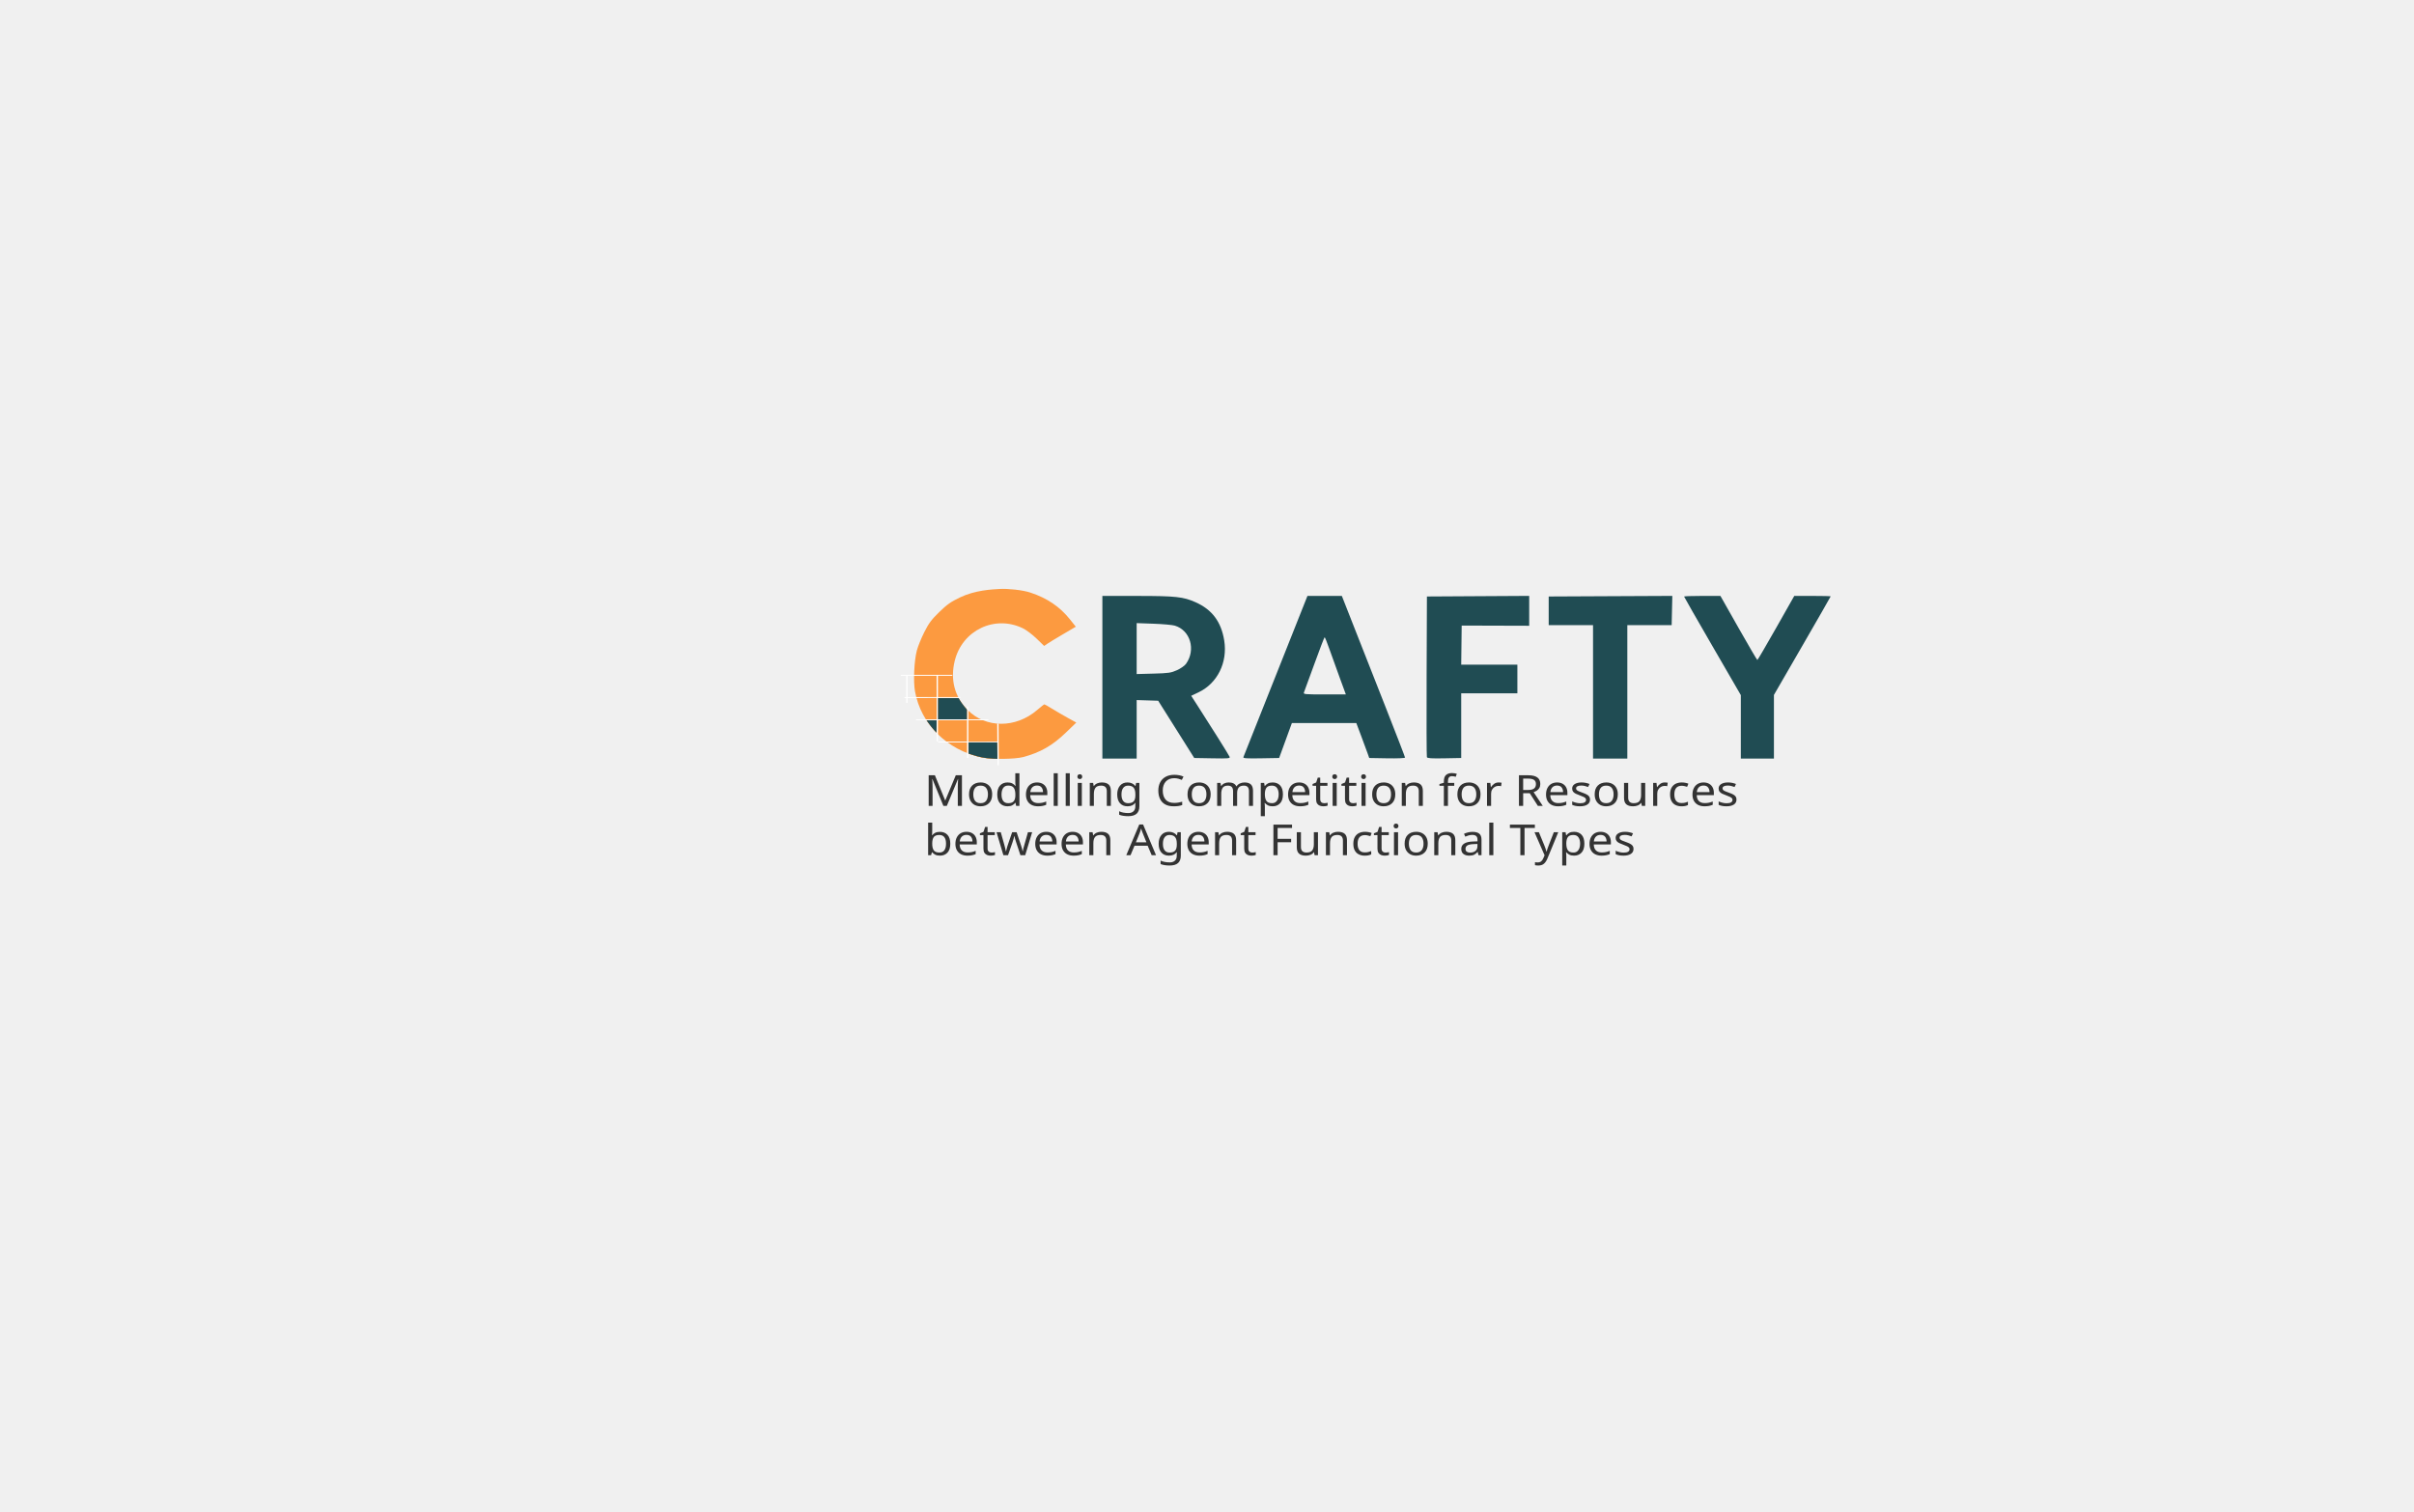
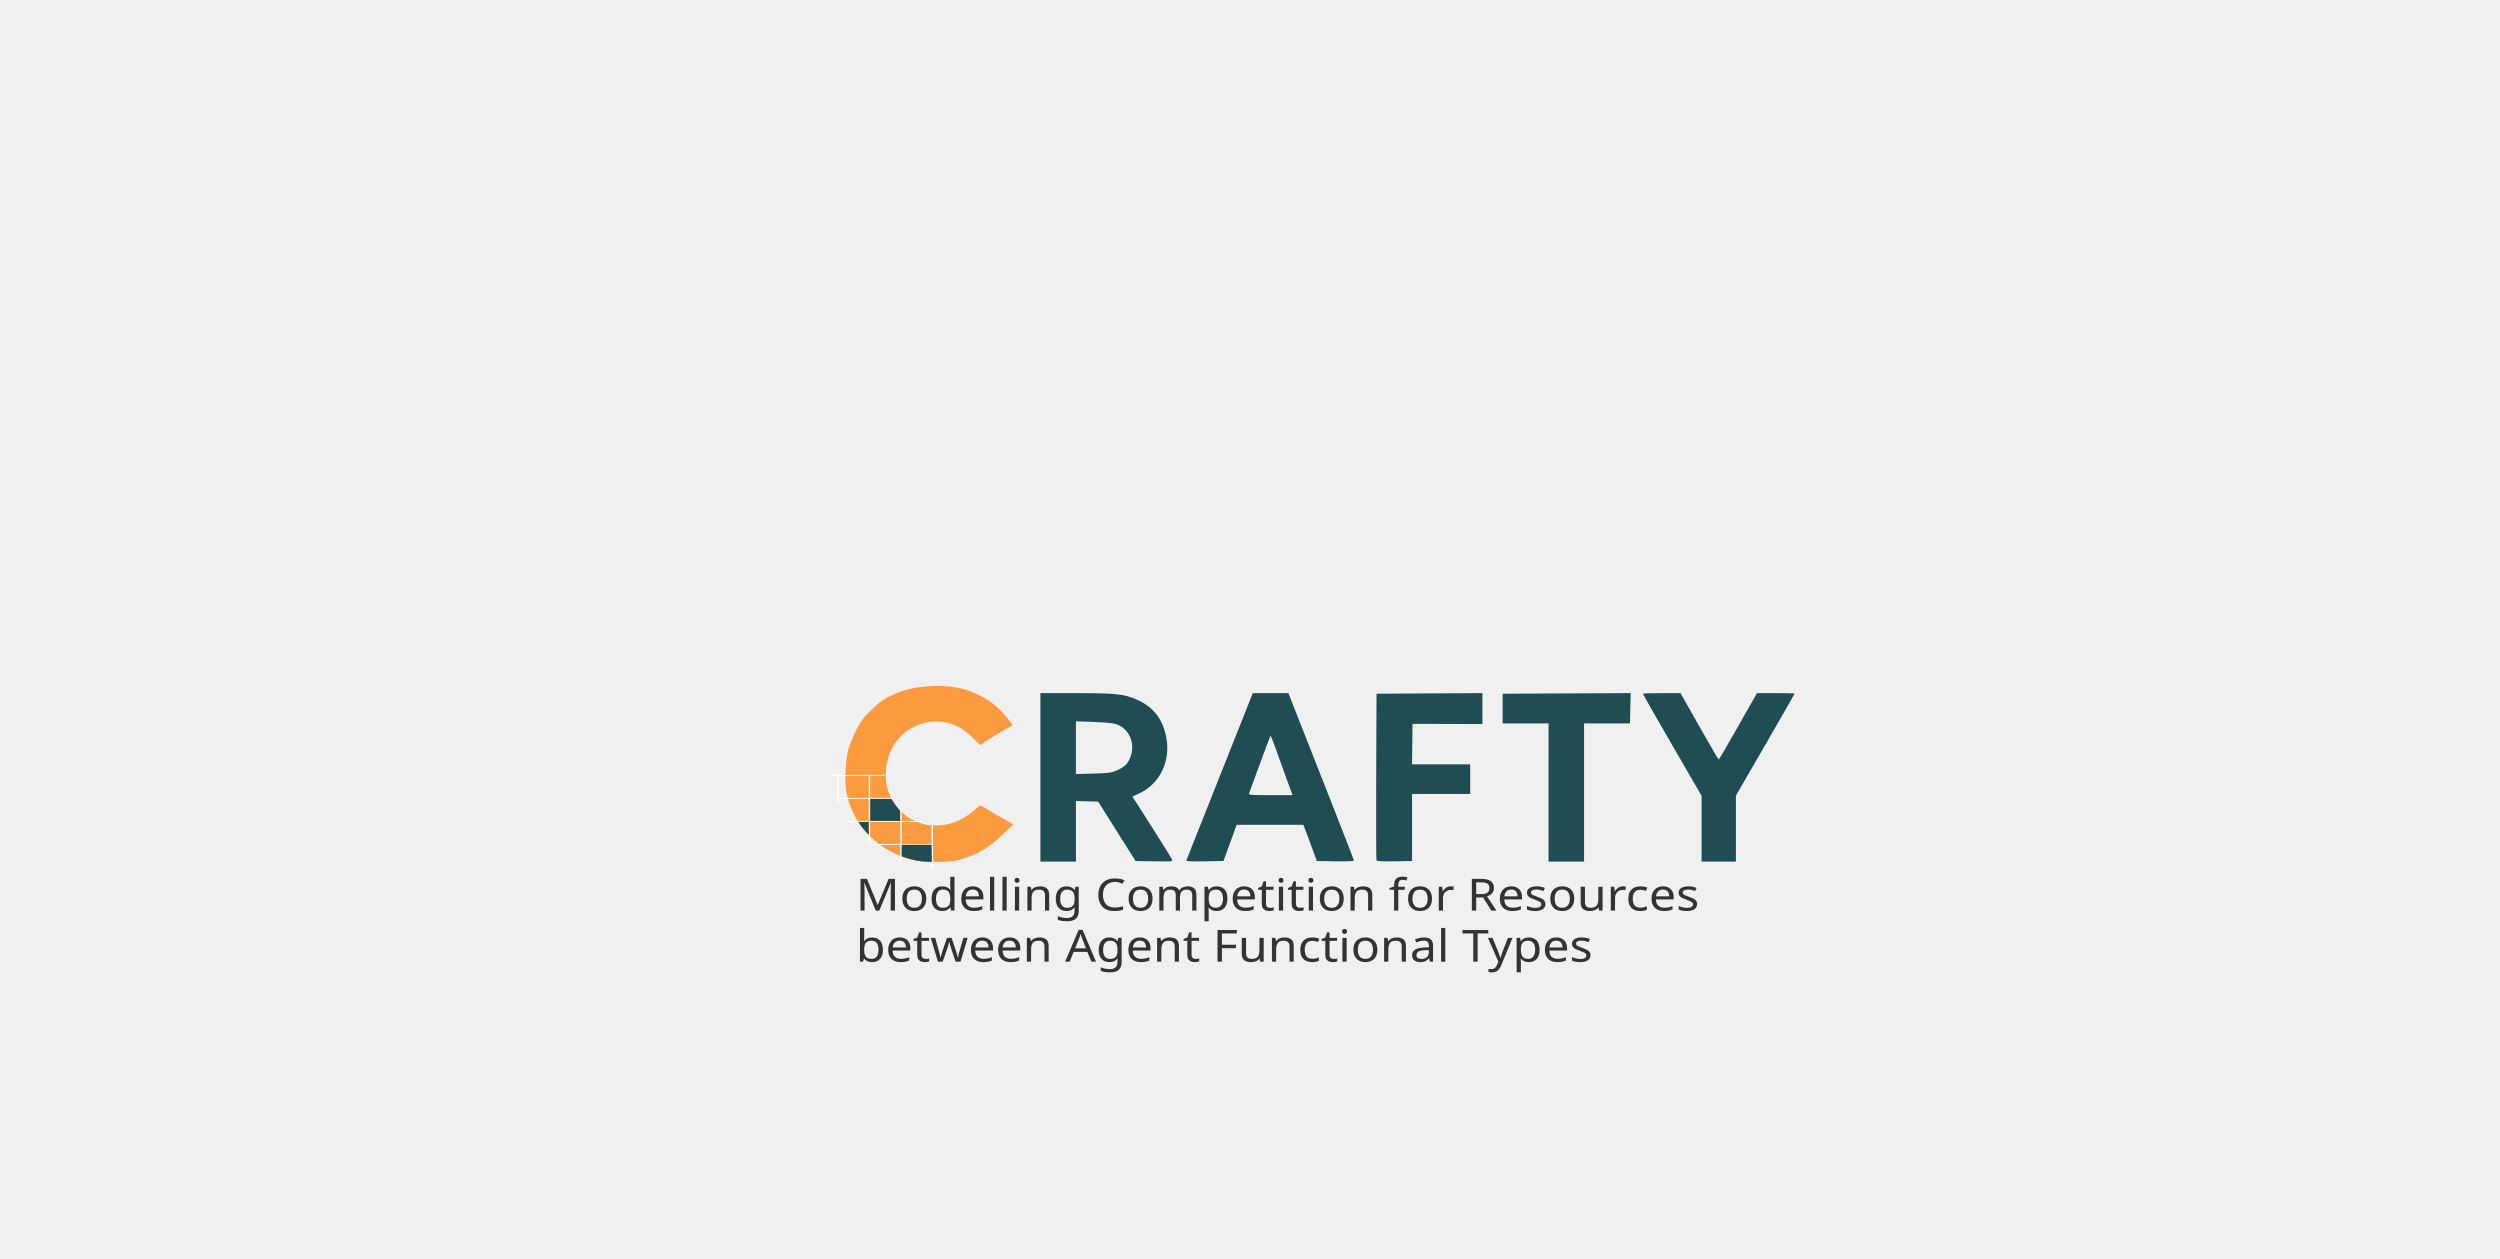
- <svg xmlns="http://www.w3.org/2000/svg" id="svg22" version="1.1" height="5093.072" width="8132.496">
+ <svg xmlns="http://www.w3.org/2000/svg" id="svg22" version="1.1" height="4093.072" width="8132.496">
  <style id="style2">
    .title { font: bold 80px 'Montserrat', sans-serif; fill: #265D69; }
    .highlight { fill: #4FBDBA; }
    .grid-circle { fill: none; stroke: #4FBDBA; stroke-width: 2; }
    .subtitle { font: 28px 'Montserrat', sans-serif; fill: #333333; }
  </style>
  <defs id="defs10">
    <rect x="371.997" y="413.369" width="3.647" height="7.93" id="rect2032" />
    <rect x="1032.376" y="-152.735" width="16.971" height="53.74" id="rect1554" />
    <pattern id="grid" patternUnits="userSpaceOnUse" width="10" height="10">
      <path d="M 10 0 L 0 0 0 10" fill="none" stroke="#ffffff" stroke-width="0.5" id="path4" />
    </pattern>
    <clipPath id="clip-c">
      <text x="50" y="120" font-size="80px" font-family="Montserrat" font-weight="bold" id="text7">C</text>
    </clipPath>
  </defs>
  <g id="g1576" transform="matrix(6.204347,0,0,5.706544,-2318.914,-1821.881)" style="stroke-width:0.168">
    <g id="g873" />
    <text xml:space="preserve" id="text1552" style="font-style:normal;font-variant:normal;font-weight:normal;font-stretch:normal;font-size:25.333px;line-height:115%;font-family:sans-serif;-inkscape-font-specification:sans-serif;text-align:start;white-space:pre;shape-inside:url(#rect1554);opacity:1;fill:#250000;fill-opacity:1;stroke:none;stroke-width:0.126;stroke-miterlimit:4;stroke-dasharray:none;stroke-opacity:1;" transform="translate(178.0257,133.4865)" />
    <text xml:space="preserve" id="text2030" style="font-style:normal;font-variant:normal;font-weight:normal;font-stretch:normal;font-size:5.378px;line-height:115%;font-family:sans-serif;-inkscape-font-specification:sans-serif;text-align:start;white-space:pre;shape-inside:url(#rect2032);opacity:1;fill:#5b9498;fill-opacity:1;stroke:none;stroke-width:0.63;stroke-miterlimit:4;stroke-dasharray:none;stroke-opacity:1;" transform="translate(178.0257,133.4865)" />
-     <g id="g907" transform="translate(489.1507,347.6725)">
+     <g id="g907" transform="translate(436.071,390.955)">
      <path style="fill:#204c53;fill-opacity:1;stroke:none;stroke-width:0.168;stroke-opacity:1" d="m 483.182,371.436 v -48.016 l 19.099,0.012 c 20.711,0.013 24.817,0.496 31.467,3.703 9.005,4.343 13.965,11.546 15.602,22.658 1.902,12.914 -3.707,25.228 -13.9,30.514 l -4.041,2.096 3.263,5.484 c 7.032,11.821 17.234,29.512 17.605,30.529 0.348,0.955 -0.683,1.052 -9.409,0.885 l -9.799,-0.187 -9.793,-16.907 -9.793,-16.907 -5.841,-0.194 -5.841,-0.194 v 17.27 17.27 h -9.309 -9.309 z m 40.503,-4.162 c 1.974,-0.963 4.169,-2.627 4.877,-3.698 5.513,-8.33 2.407,-19.884 -6.079,-22.612 -1.313,-0.422 -6.504,-0.929 -11.536,-1.126 l -9.148,-0.358 v 15.038 15.038 l 9.148,-0.266 c 8.186,-0.238 9.526,-0.45 12.737,-2.017 z m 36.062,51.35 c 0.176,-0.475 8.075,-22.09 17.555,-48.034 l 17.236,-47.17 h 9.335 9.335 l 6.663,18.429 c 3.664,10.136 11.387,31.47 17.161,47.41 5.774,15.94 10.499,29.262 10.499,29.605 0,0.361 -4.093,0.545 -9.726,0.437 l -9.726,-0.187 -0.872,-2.705 c -0.479,-1.488 -2.056,-6.129 -3.504,-10.313 l -2.632,-7.608 h -17.495 -17.495 l -3.46,10.313 -3.46,10.313 -9.866,0.187 c -7.796,0.148 -9.799,0.006 -9.546,-0.676 z m 52.388,-46.681 c -1.79,-5.3 -4.308,-12.901 -5.597,-16.89 -1.288,-3.989 -2.487,-7.255 -2.663,-7.258 -0.177,-0.003 -2.676,7.065 -5.553,15.706 -2.878,8.641 -5.436,16.244 -5.686,16.895 -0.422,1.101 0.354,1.183 11.15,1.183 h 11.604 z m 47.253,46.682 c -0.172,-0.475 -0.238,-22.015 -0.147,-47.865 l 0.166,-47.001 27.766,-0.176 27.766,-0.176 v 8.818 8.818 l -18.328,-0.059 -18.328,-0.059 -0.129,11.537 -0.129,11.537 15.247,-5e-5 15.247,-5e-5 v 8.453 8.453 l -15.247,-2.2e-4 -15.247,-2.2e-4 v 19.105 19.105 l -9.162,0.188 c -6.975,0.143 -9.236,-0.018 -9.475,-0.676 z m 90.218,-38.566 4e-4,-39.393 h -12.038 -12.038 v -8.453 -8.453 l 33.563,-0.175 33.563,-0.175 -0.18,8.629 -0.18,8.629 h -12.038 -12.038 l 4e-4,39.393 4e-4,39.393 h -9.309 -9.309 z m 80.248,20.656 v -18.737 l -15.408,-28.913 c -8.474,-15.902 -15.408,-29.077 -15.408,-29.279 0,-0.201 4.441,-0.366 9.869,-0.366 h 9.869 l 9.861,18.936 c 5.424,10.415 10.011,18.923 10.193,18.907 0.182,-0.016 4.767,-8.537 10.188,-18.936 l 9.857,-18.907 h 9.884 c 5.436,0 9.884,0.117 9.884,0.261 0,0.143 -6.933,13.296 -15.408,29.228 l -15.408,28.967 v 18.788 18.788 h -8.988 -8.988 z" id="path968" />
      <path style="fill:#fc9a40;fill-opacity:1;stroke:none;stroke-width:0.168;stroke-opacity:1" d="m 417.742,418.831 c -18.979,-4.46 -33.097,-19.671 -36.313,-39.126 -0.959,-5.802 -0.445,-18.026 1.012,-24.047 0.585,-2.418 2.398,-7.287 4.029,-10.82 2.429,-5.264 3.901,-7.414 8.145,-11.898 4.218,-4.457 6.309,-6.061 11.265,-8.638 8.29,-4.312 17.265,-4.709 21.631,-4.99 4.263,-0.274 12.261,0.6 16.553,2.13 9.063,3.231 16.026,8.36 21.536,15.862 l 3.159,4.302 -6.891,4.399 c -3.79,2.419 -7.658,4.973 -8.596,5.674 l -1.705,1.276 -4.091,-4.309 c -2.25,-2.37 -5.562,-5.095 -7.36,-6.054 -15.277,-8.155 -33.048,1.044 -37.113,19.212 -2.477,11.068 -0.09,21.041 6.898,28.825 9.89,11.016 26.258,11.059 37.931,0.1 1.924,-1.806 3.663,-3.285 3.864,-3.285 0.201,0 2.033,1.126 4.07,2.502 2.037,1.376 5.853,3.795 8.479,5.375 l 4.775,2.873 -5.738,6.012 c -7.198,7.542 -13.785,11.639 -23.072,14.348 -4.465,1.303 -17.426,1.463 -22.469,0.278 z" id="path968-4" />
      <g id="g1482" transform="matrix(1.322904,0,0,1.149334,-736.8729,-188.5649)" style="stroke:#ffffff;stroke-width:0.511;stroke-miterlimit:4;stroke-dasharray:none;stroke-opacity:1">
        <g id="g1464" style="stroke:#ffffff;stroke-width:0.511;stroke-miterlimit:4;stroke-dasharray:none;stroke-opacity:1">
          <g id="layer1" transform="matrix(0.1239764,0,0,0.1060984,897.055,-48.13604)" style="stroke:#ffffff;stroke-width:4.456;stroke-miterlimit:4;stroke-dasharray:none;stroke-opacity:1">
            <path style="fill:#050004;fill-opacity:1;fill-rule:evenodd;stroke:#ffffff;stroke-width:4.456;stroke-linecap:butt;stroke-linejoin:miter;stroke-miterlimit:4;stroke-dasharray:none;stroke-opacity:1" d="m -463.927,5036.672 h 170.452" id="h0" />
            <path style="fill:#050004;fill-opacity:1;fill-rule:evenodd;stroke:#ffffff;stroke-width:4.456;stroke-linecap:butt;stroke-linejoin:miter;stroke-miterlimit:4;stroke-dasharray:none;stroke-opacity:1" d="m -451.828,5144.295 184.942,-0.294" id="h1" />
            <path id="h2" d="m -413.767,5251.925 h 239.64" style="fill:#050004;fill-opacity:1;fill-rule:evenodd;stroke:#ffffff;stroke-width:4.456;stroke-linecap:butt;stroke-linejoin:miter;stroke-miterlimit:4;stroke-dasharray:none;stroke-opacity:1" />
            <path style="fill:#050004;fill-opacity:1;fill-rule:evenodd;stroke:#ffffff;stroke-width:4.456;stroke-linecap:butt;stroke-linejoin:miter;stroke-miterlimit:4;stroke-dasharray:none;stroke-opacity:1" d="m -340.542,5359.404 198.68,0.147" id="h3" />
            <path id="v5" d="m -444.123,5038.289 v 131.991" style="fill:#050004;fill-opacity:1;fill-rule:evenodd;stroke:#ffffff;stroke-width:4.456;stroke-linecap:butt;stroke-linejoin:miter;stroke-miterlimit:4;stroke-dasharray:none;stroke-opacity:1" />
            <path style="fill:#050004;fill-opacity:1;fill-rule:evenodd;stroke:#ffffff;stroke-width:4.456;stroke-linecap:butt;stroke-linejoin:miter;stroke-miterlimit:4;stroke-dasharray:none;stroke-opacity:1" d="m -343.37,5036.672 0.252,319.464" id="v6" />
            <path id="v7" d="m -242.616,5188.654 v 247.892" style="fill:#050004;fill-opacity:1;fill-rule:evenodd;stroke:#ffffff;stroke-width:4.456;stroke-linecap:butt;stroke-linejoin:miter;stroke-miterlimit:4;stroke-dasharray:none;stroke-opacity:1" />
            <path style="fill:#050004;fill-opacity:1;fill-rule:evenodd;stroke:#ffffff;stroke-width:4.456;stroke-linecap:butt;stroke-linejoin:miter;stroke-miterlimit:4;stroke-dasharray:none;stroke-opacity:1" d="m -142.619,5270.241 0.845,201.831" id="v8" />
          </g>
        </g>
      </g>
      <text xml:space="preserve" style="font-style:normal;font-variant:normal;font-weight:normal;font-stretch:normal;font-size:25.333px;line-height:115%;font-family:sans-serif;-inkscape-font-specification:sans-serif;text-align:start;text-anchor:start;opacity:1;fill:#252f30;fill-opacity:1;stroke:#0e1f20;stroke-width:0.126;stroke-miterlimit:4;stroke-dasharray:none;stroke-opacity:1" x="386.413" y="447.38" id="text1506">
        <tspan x="386.413" y="447.38" id="tspan1508" style="font-style:normal;font-variant:normal;font-weight:normal;font-stretch:normal;font-size:25.333px;font-family:sans-serif;-inkscape-font-specification:sans-serif;fill:#333333;fill-opacity:1;stroke:none;stroke-width:0.126;stroke-opacity:1">Modelling Competition for Resources</tspan>
        <tspan x="386.413" y="476.513" style="font-style:normal;font-variant:normal;font-weight:normal;font-stretch:normal;font-size:25.333px;font-family:sans-serif;-inkscape-font-specification:sans-serif;fill:#333333;fill-opacity:1;stroke:none;stroke-width:0.126;stroke-opacity:1" id="tspan2028">between Agent Functional Types</tspan>
      </text>
      <path style="fill:#204c53;fill-opacity:1;stroke:none;stroke-width:1.89" d="m 113.938,478.032 c -7.171,-7.728 -16.686,-19.633 -22.808,-28.539 l -4.57,-6.648 h 16.902 16.902 v 20.756 c 0,11.416 -0.126,20.756 -0.279,20.756 -0.154,0 -2.92,-2.846 -6.148,-6.324 z" id="path859" transform="matrix(0.1611773,0,0,0.1752374,373.7562,319.2617)" />
      <path style="fill:#fc9a40;fill-opacity:1;stroke:none;stroke-width:1.89" d="m 309.759,571.887 c -26.724,-1.276 -44.141,-4.55 -70.536,-13.261 l -11.189,-3.692 V 536.184 517.435 h 48.321 48.322 l 10e-4,8.594 c 6.5e-4,4.727 0.194,17.131 0.429,27.566 l 0.428,18.972 -2.861,-0.1 c -1.574,-0.055 -7.385,-0.316 -12.915,-0.58 z" id="path861" transform="matrix(0.1611773,0,0,0.1752374,373.7562,319.2617)" />
      <path style="fill:#fc9a40;fill-opacity:1;stroke:none;stroke-width:1.89" d="M 308.273,571.875 C 282.73,570.554 266.17,567.4 239.872,558.846 l -11.837,-3.85 V 536.216 517.435 h 48.217 48.217 l 0.429,18.591 c 0.236,10.225 0.429,22.63 0.429,27.566 v 8.975 l -3.73,-0.098 c -2.051,-0.054 -8.047,-0.321 -13.324,-0.594 z" id="path863" transform="matrix(0.1611773,0,0,0.1752374,373.7562,319.2617)" />
      <path style="fill:#204c53;fill-opacity:1;stroke:none;stroke-width:1.89" d="m 311.705,572.125 c -27.077,-1.233 -45.175,-4.567 -71.624,-13.198 l -12.046,-3.931 V 536.216 517.435 h 48.218 48.218 l 0.426,15.08 c 0.235,8.294 0.427,20.699 0.428,27.566 l 0.001,12.486 -4.702,-0.125 c -2.586,-0.069 -6.6,-0.211 -8.918,-0.317 z" id="path865" transform="matrix(0.1611773,0,0,0.1752374,373.7562,319.2617)" />
      <path style="fill:#204c53;fill-opacity:1;stroke:none;stroke-width:1.89" d="m 125.268,403.723 v -35.674 l 34.701,0.025 34.701,0.025 4.755,8.083 c 2.615,4.446 8.891,13.174 13.945,19.397 l 9.19,11.314 v 16.252 16.252 h -48.646 -48.646 z" id="path873" transform="matrix(0.1611773,0,0,0.1752374,373.7562,319.2617)" />
    </g>
  </g>
</svg>
